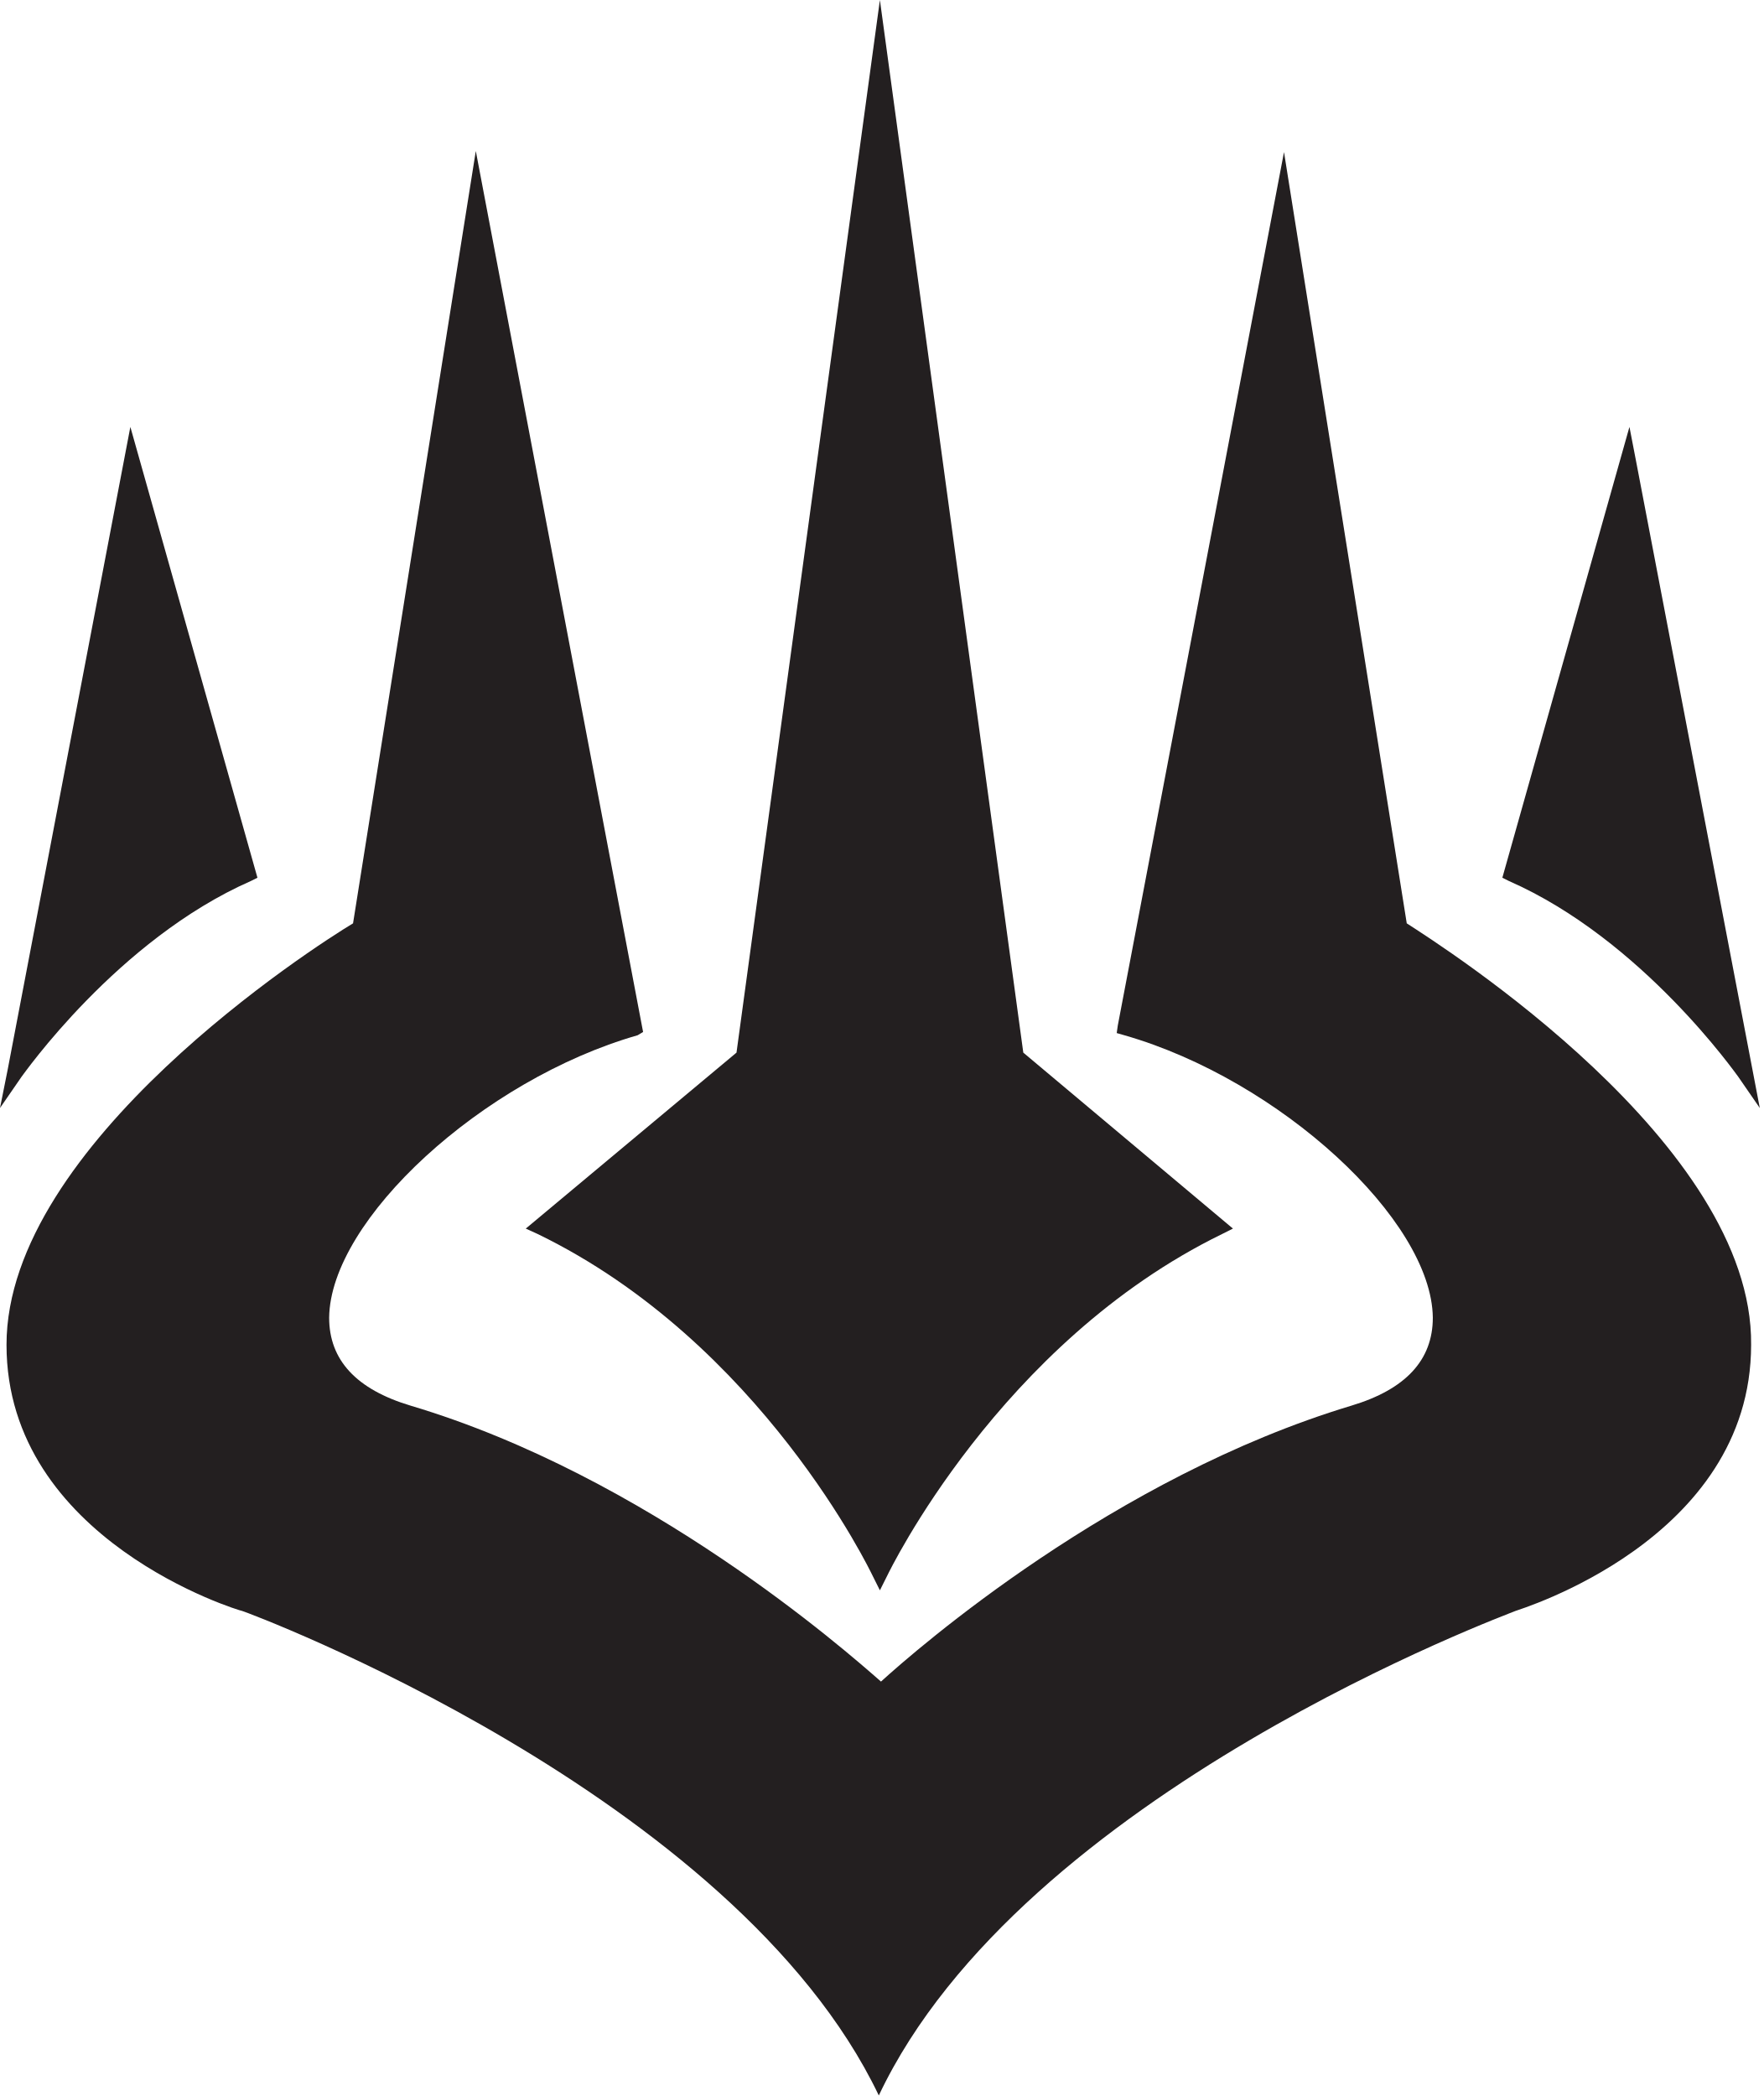
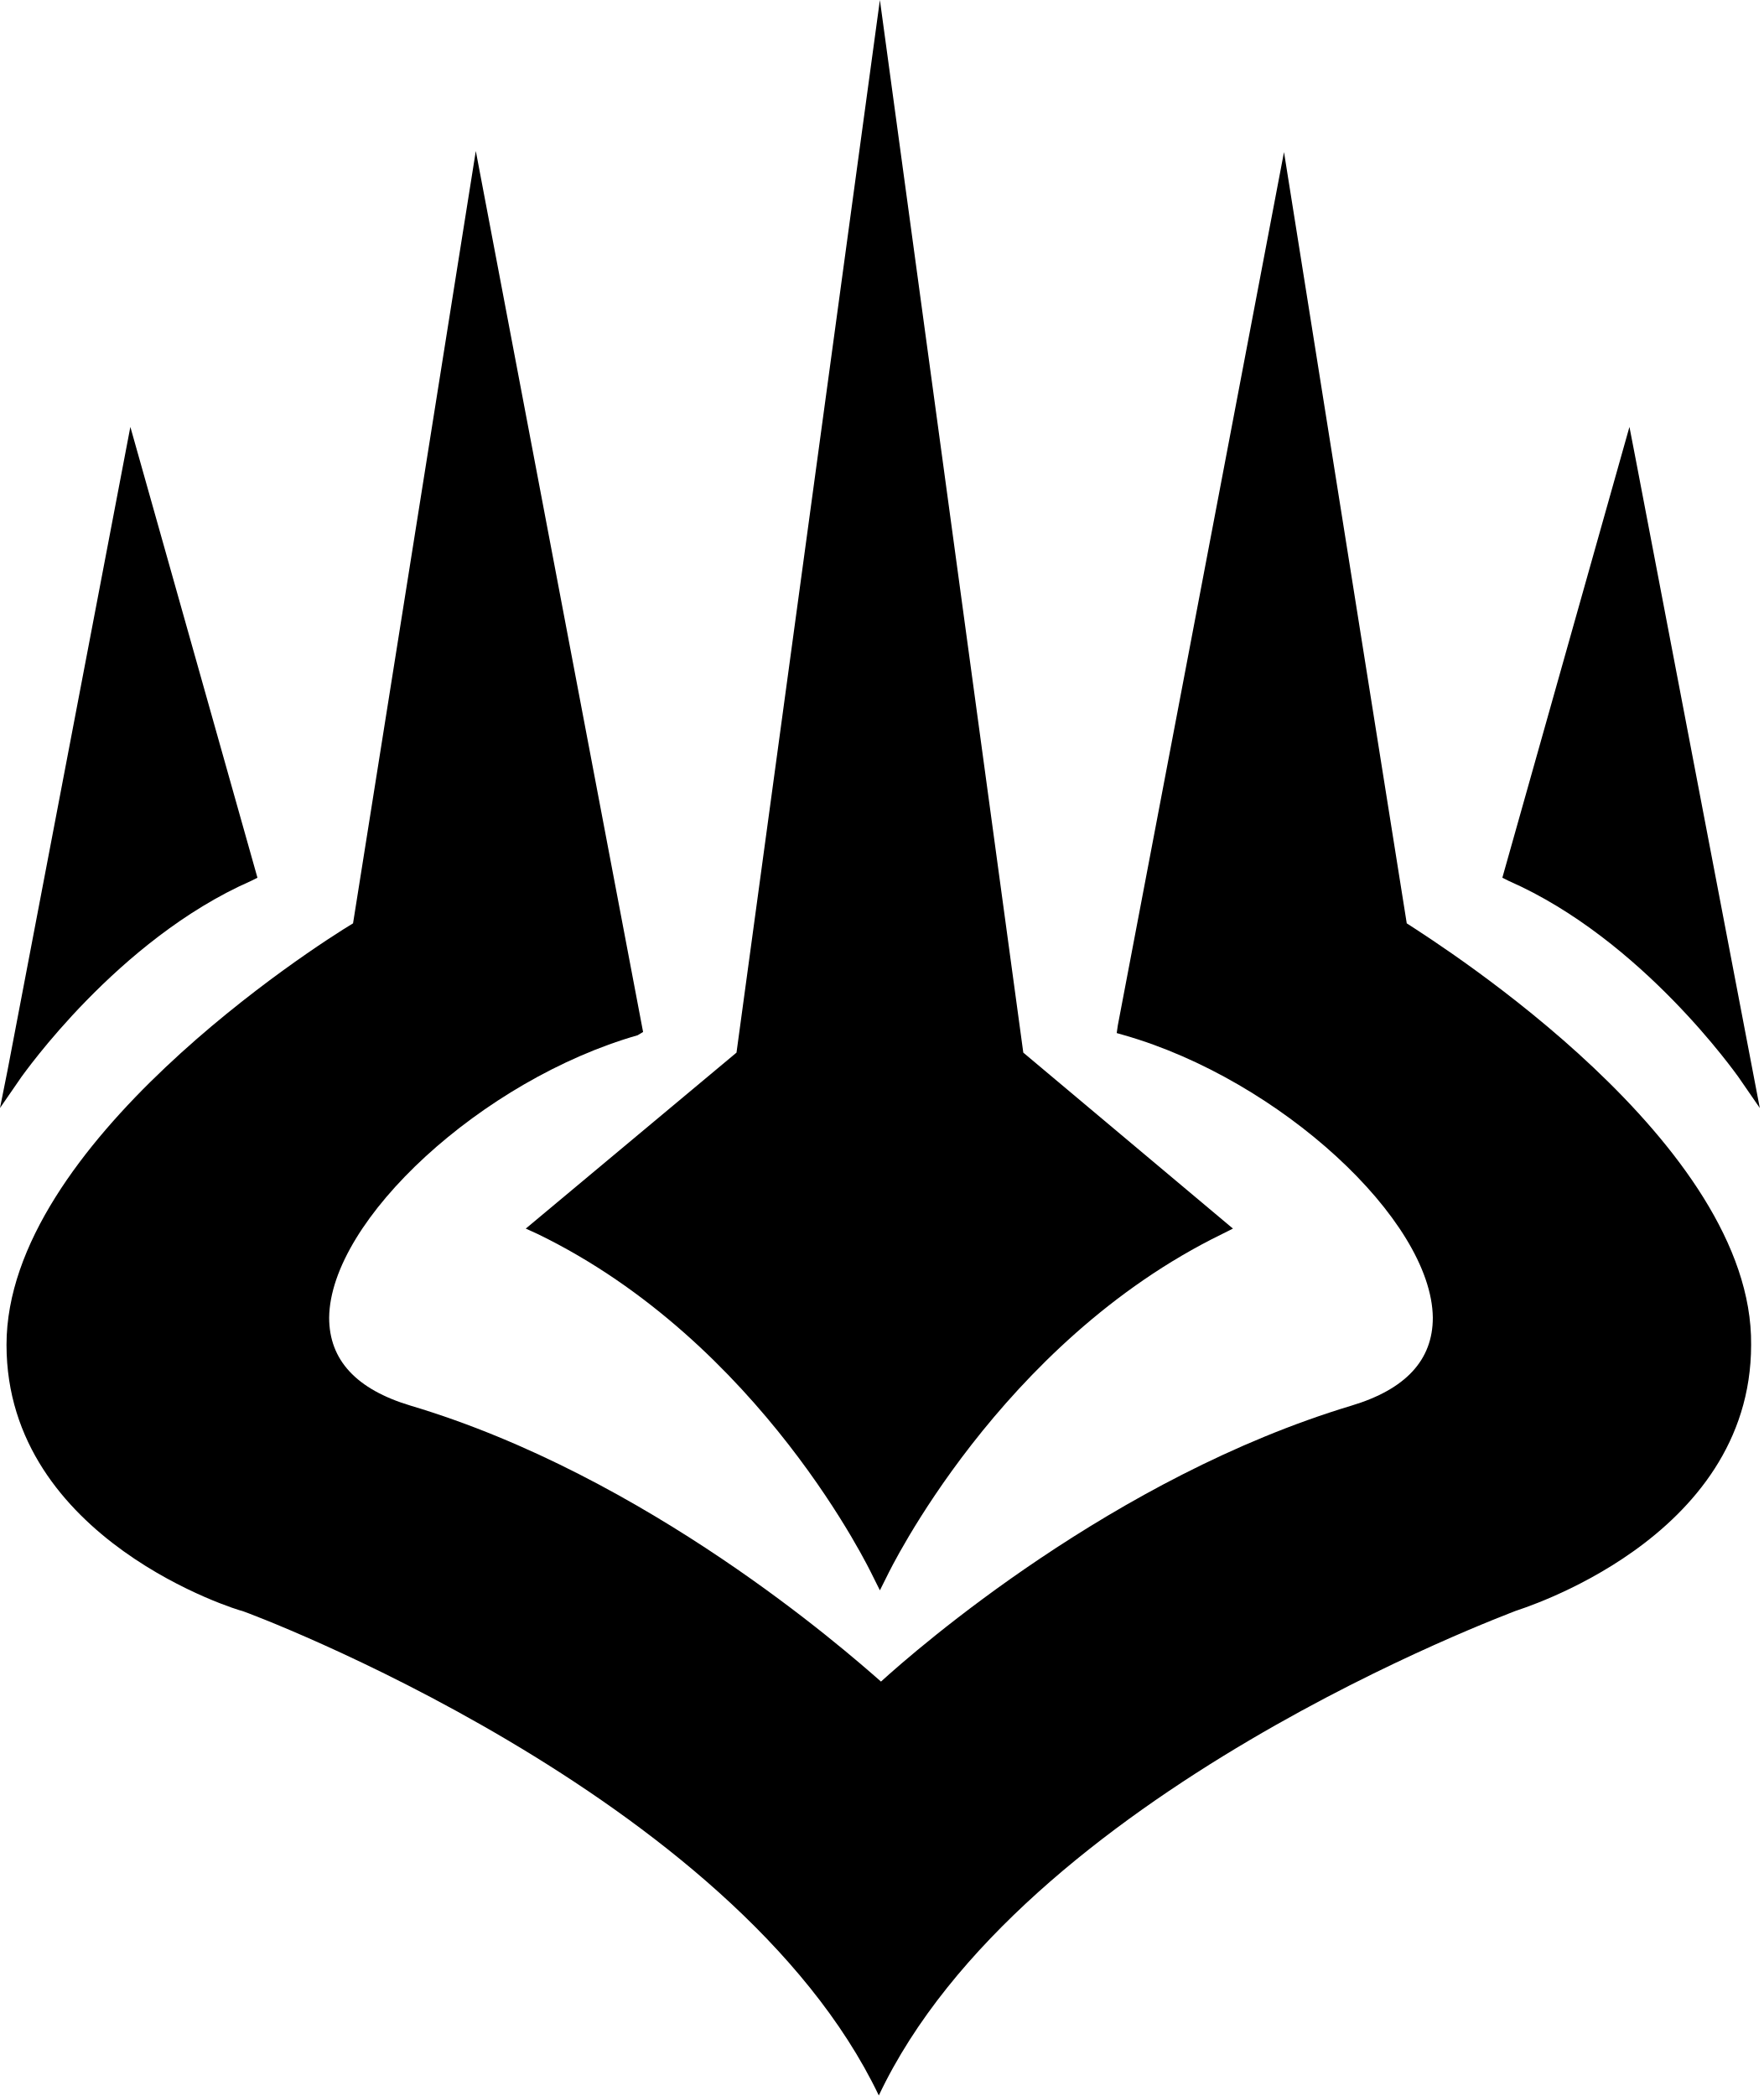
<svg xmlns="http://www.w3.org/2000/svg" viewBox="0 0 191 227">
  <g fill="none" fill-rule="evenodd">
-     <g fill="#231F20" fill-rule="nonzero">
+     <g fill="black" fill-rule="nonzero">
      <path d="M27.176 95.412l.706-.353-13.764-48.824L.824 115.882 0 120l2.353-3.412c.118-.117 10.353-14.823 24.823-21.176z" />
      <path d="M152.353 100l-13.294-83.53-18 94.589-.118.823.824.236c16.823 4.823 33.294 20 33.411 30.588 0 4.588-2.94 7.765-8.823 9.53-25.765 7.764-47.059 26.352-50.941 29.882-3.883-3.412-25.294-22.236-50.941-29.883-5.883-1.764-8.824-4.94-8.824-9.53.118-10.587 16.588-25.764 33.412-30.587l.588-.353L51.53 16.353 38.235 100c-4.117 2.47-37.53 23.882-37.53 45.647 0 21.177 25.295 28.824 25.53 28.824.47.117 53.294 19.764 68.941 52.47 15.53-32.823 68.471-52.235 68.942-52.47.235-.118 25.53-7.647 25.53-28.824.234-21.765-33.295-43.059-37.295-45.647z" />
      <path d="M188.235 116.588l2.353 3.412-13.412-70.118-.705-3.647-13.765 48.824.706.353c14.47 6.353 24.706 21.059 24.823 21.176zM58.235 133.647c24.236 11.765 36.118 36.706 36.236 36.941l.823 1.647.824-1.647c.117-.235 12.117-25.176 36.235-36.94l1.176-.59L110.824 114 95.294 0l-15.53 114-22.823 19.059 1.294.588z" />
    </g>
    <path d="M95.294 172.235v69.647" />
  </g>
</svg>
